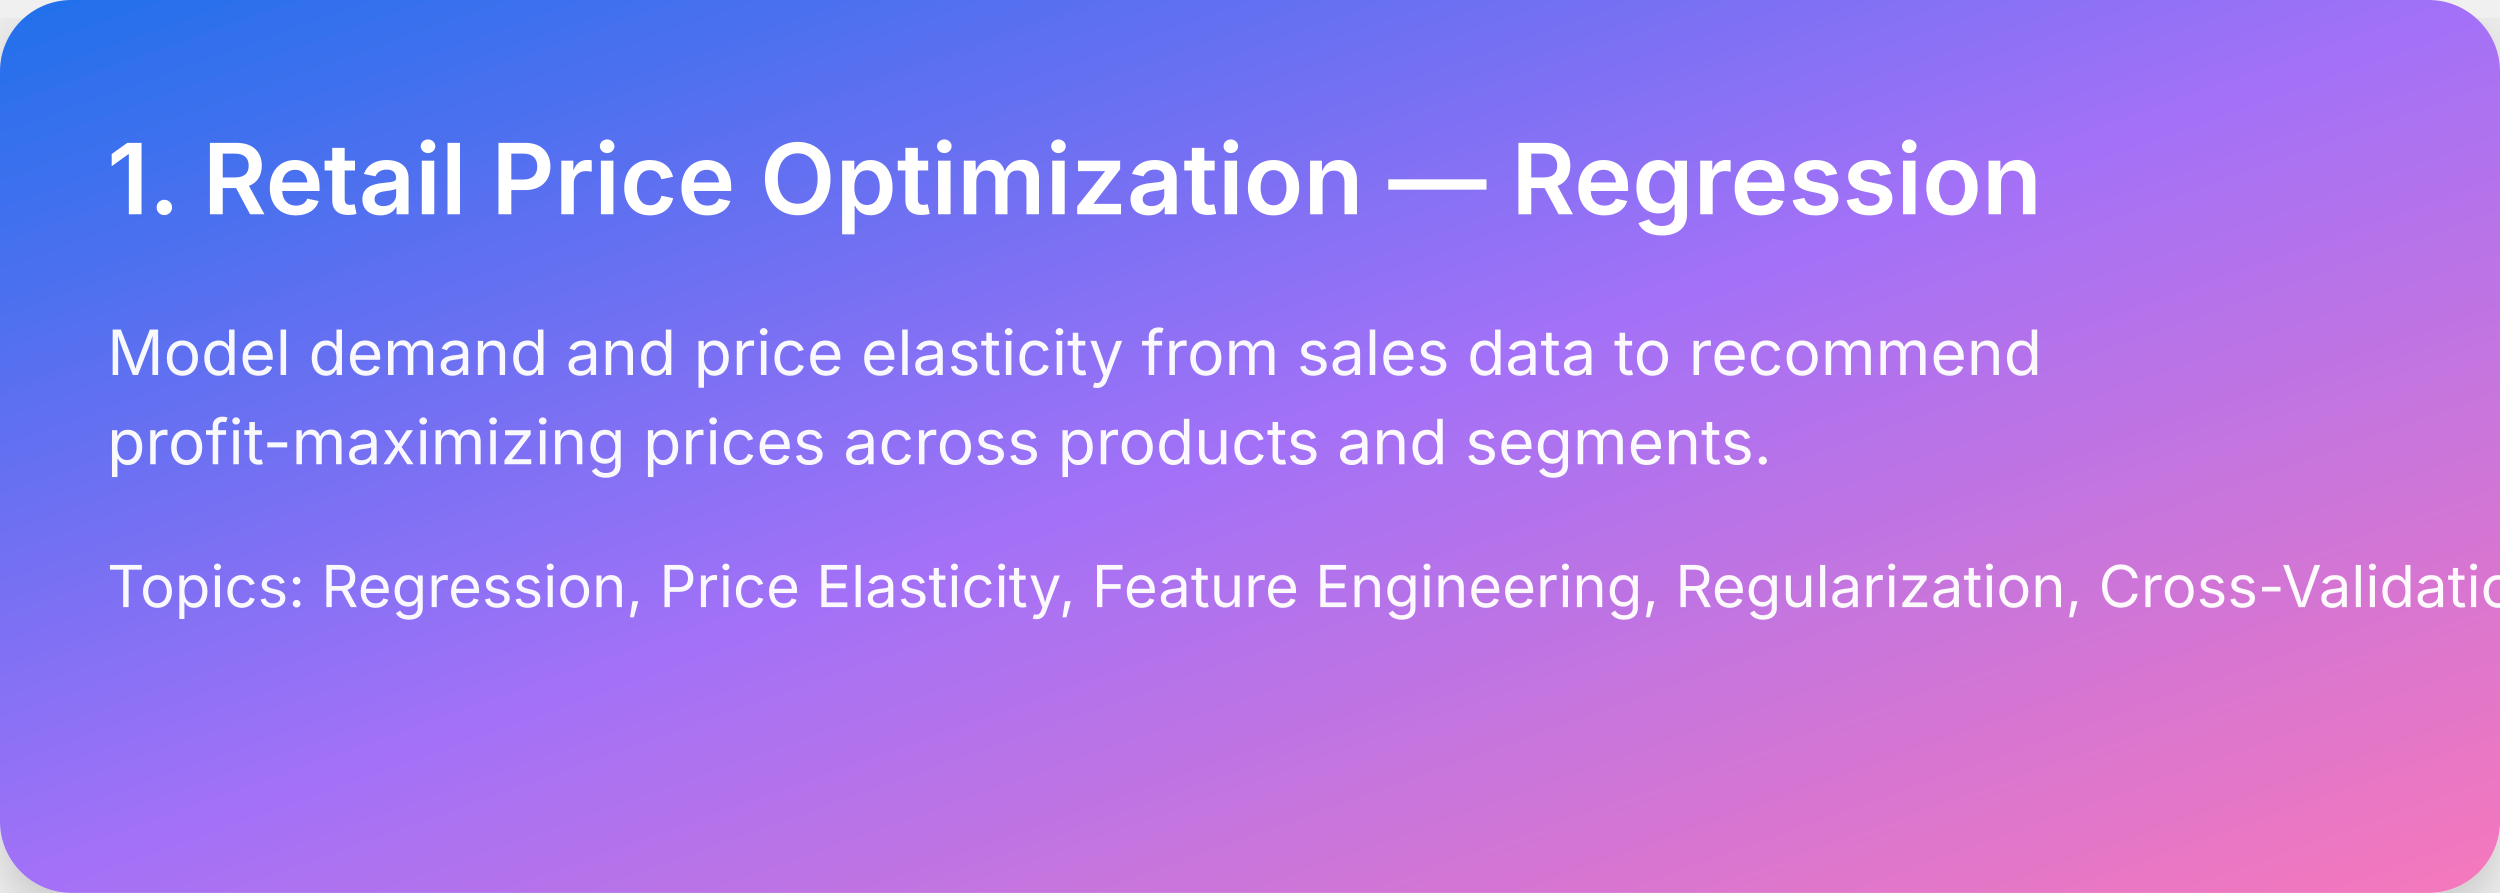
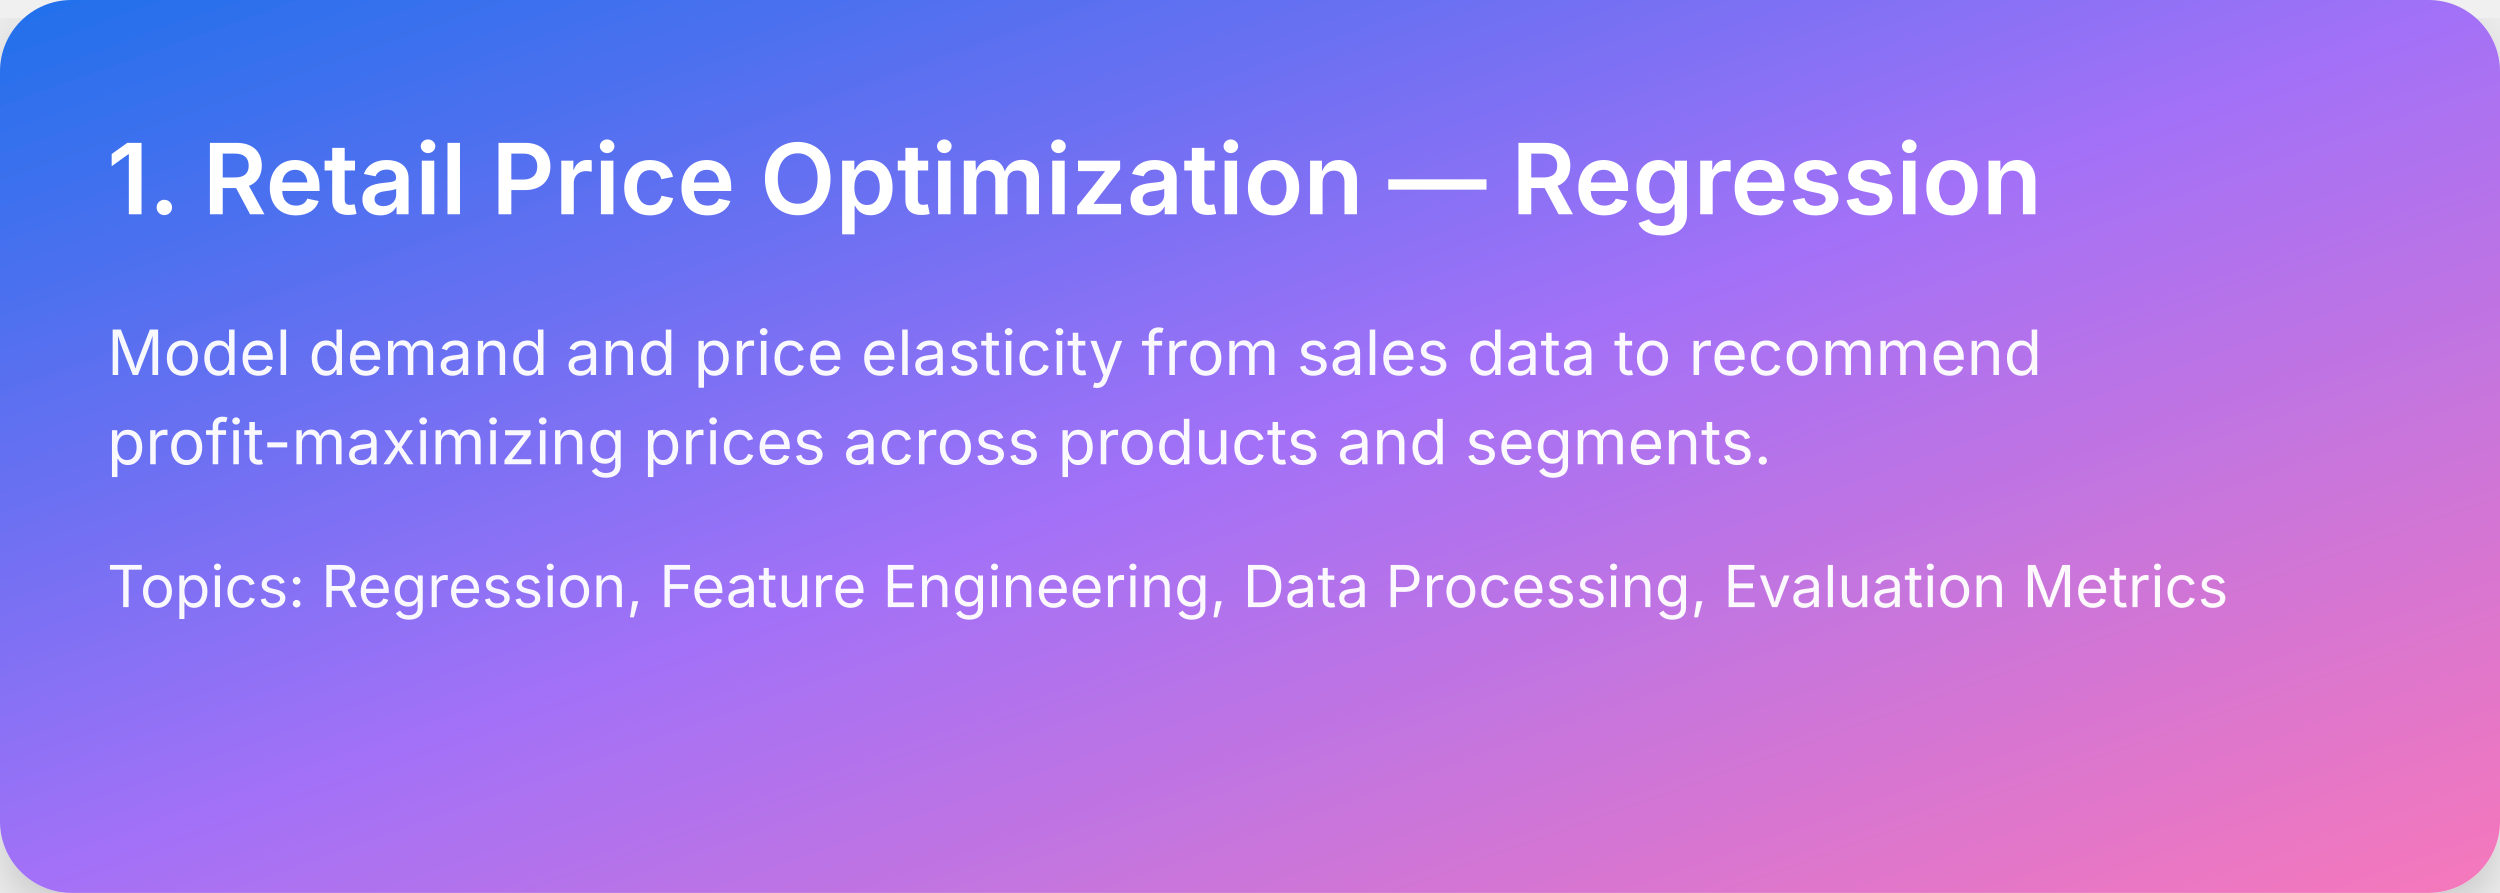
<svg xmlns="http://www.w3.org/2000/svg" width="560" height="200" viewBox="0 0 560 200" role="img" aria-label="Retail Price Optimization — Regression">
  <defs>
    <linearGradient id="grad1" x1="0%" y1="0%" x2="100%" y2="100%">
      <stop offset="0%" style="stop-color:#1f6feb;stop-opacity:1" />
      <stop offset="50%" style="stop-color:#a371f7;stop-opacity:1" />
      <stop offset="100%" style="stop-color:#f778ba;stop-opacity:1" />
    </linearGradient>
    <filter id="shadow" x="-20%" y="-20%" width="140%" height="140%">
      <feDropShadow dx="0" dy="4" stdDeviation="8" flood-color="rgba(0,0,0,0.25)" />
    </filter>
  </defs>
  <rect x="0" y="0" width="560" height="200" rx="16" fill="url(#grad1)" filter="url(#shadow)" />
  <g fill="#ffffff">
    <text x="24" y="48" font-family="Inter,Segoe UI,Roboto,Helvetica,Arial,sans-serif" font-size="22" font-weight="600">1. Retail Price Optimization — Regression</text>
    <text x="24" y="84" font-family="Inter,Segoe UI,Roboto,Helvetica,Arial,sans-serif" font-size="14" opacity="0.95">Model demand and price elasticity from sales data to recommend</text>
    <text x="24" y="104" font-family="Inter,Segoe UI,Roboto,Helvetica,Arial,sans-serif" font-size="14" opacity="0.95">profit-maximizing prices across products and segments.</text>
-     <text x="24" y="136" font-family="Inter,Segoe UI,Roboto,Helvetica,Arial,sans-serif" font-size="13" opacity="0.95">Topics: Regression, Price Elasticity, Feature Engineering, Regularization, Cross-Validation</text>
+     <text x="24" y="136" font-family="Inter,Segoe UI,Roboto,Helvetica,Arial,sans-serif" font-size="13" opacity="0.95">Topics: Regression, Feature Engineering, Data Processing, Evaluation Metrics</text>
  </g>
</svg>
